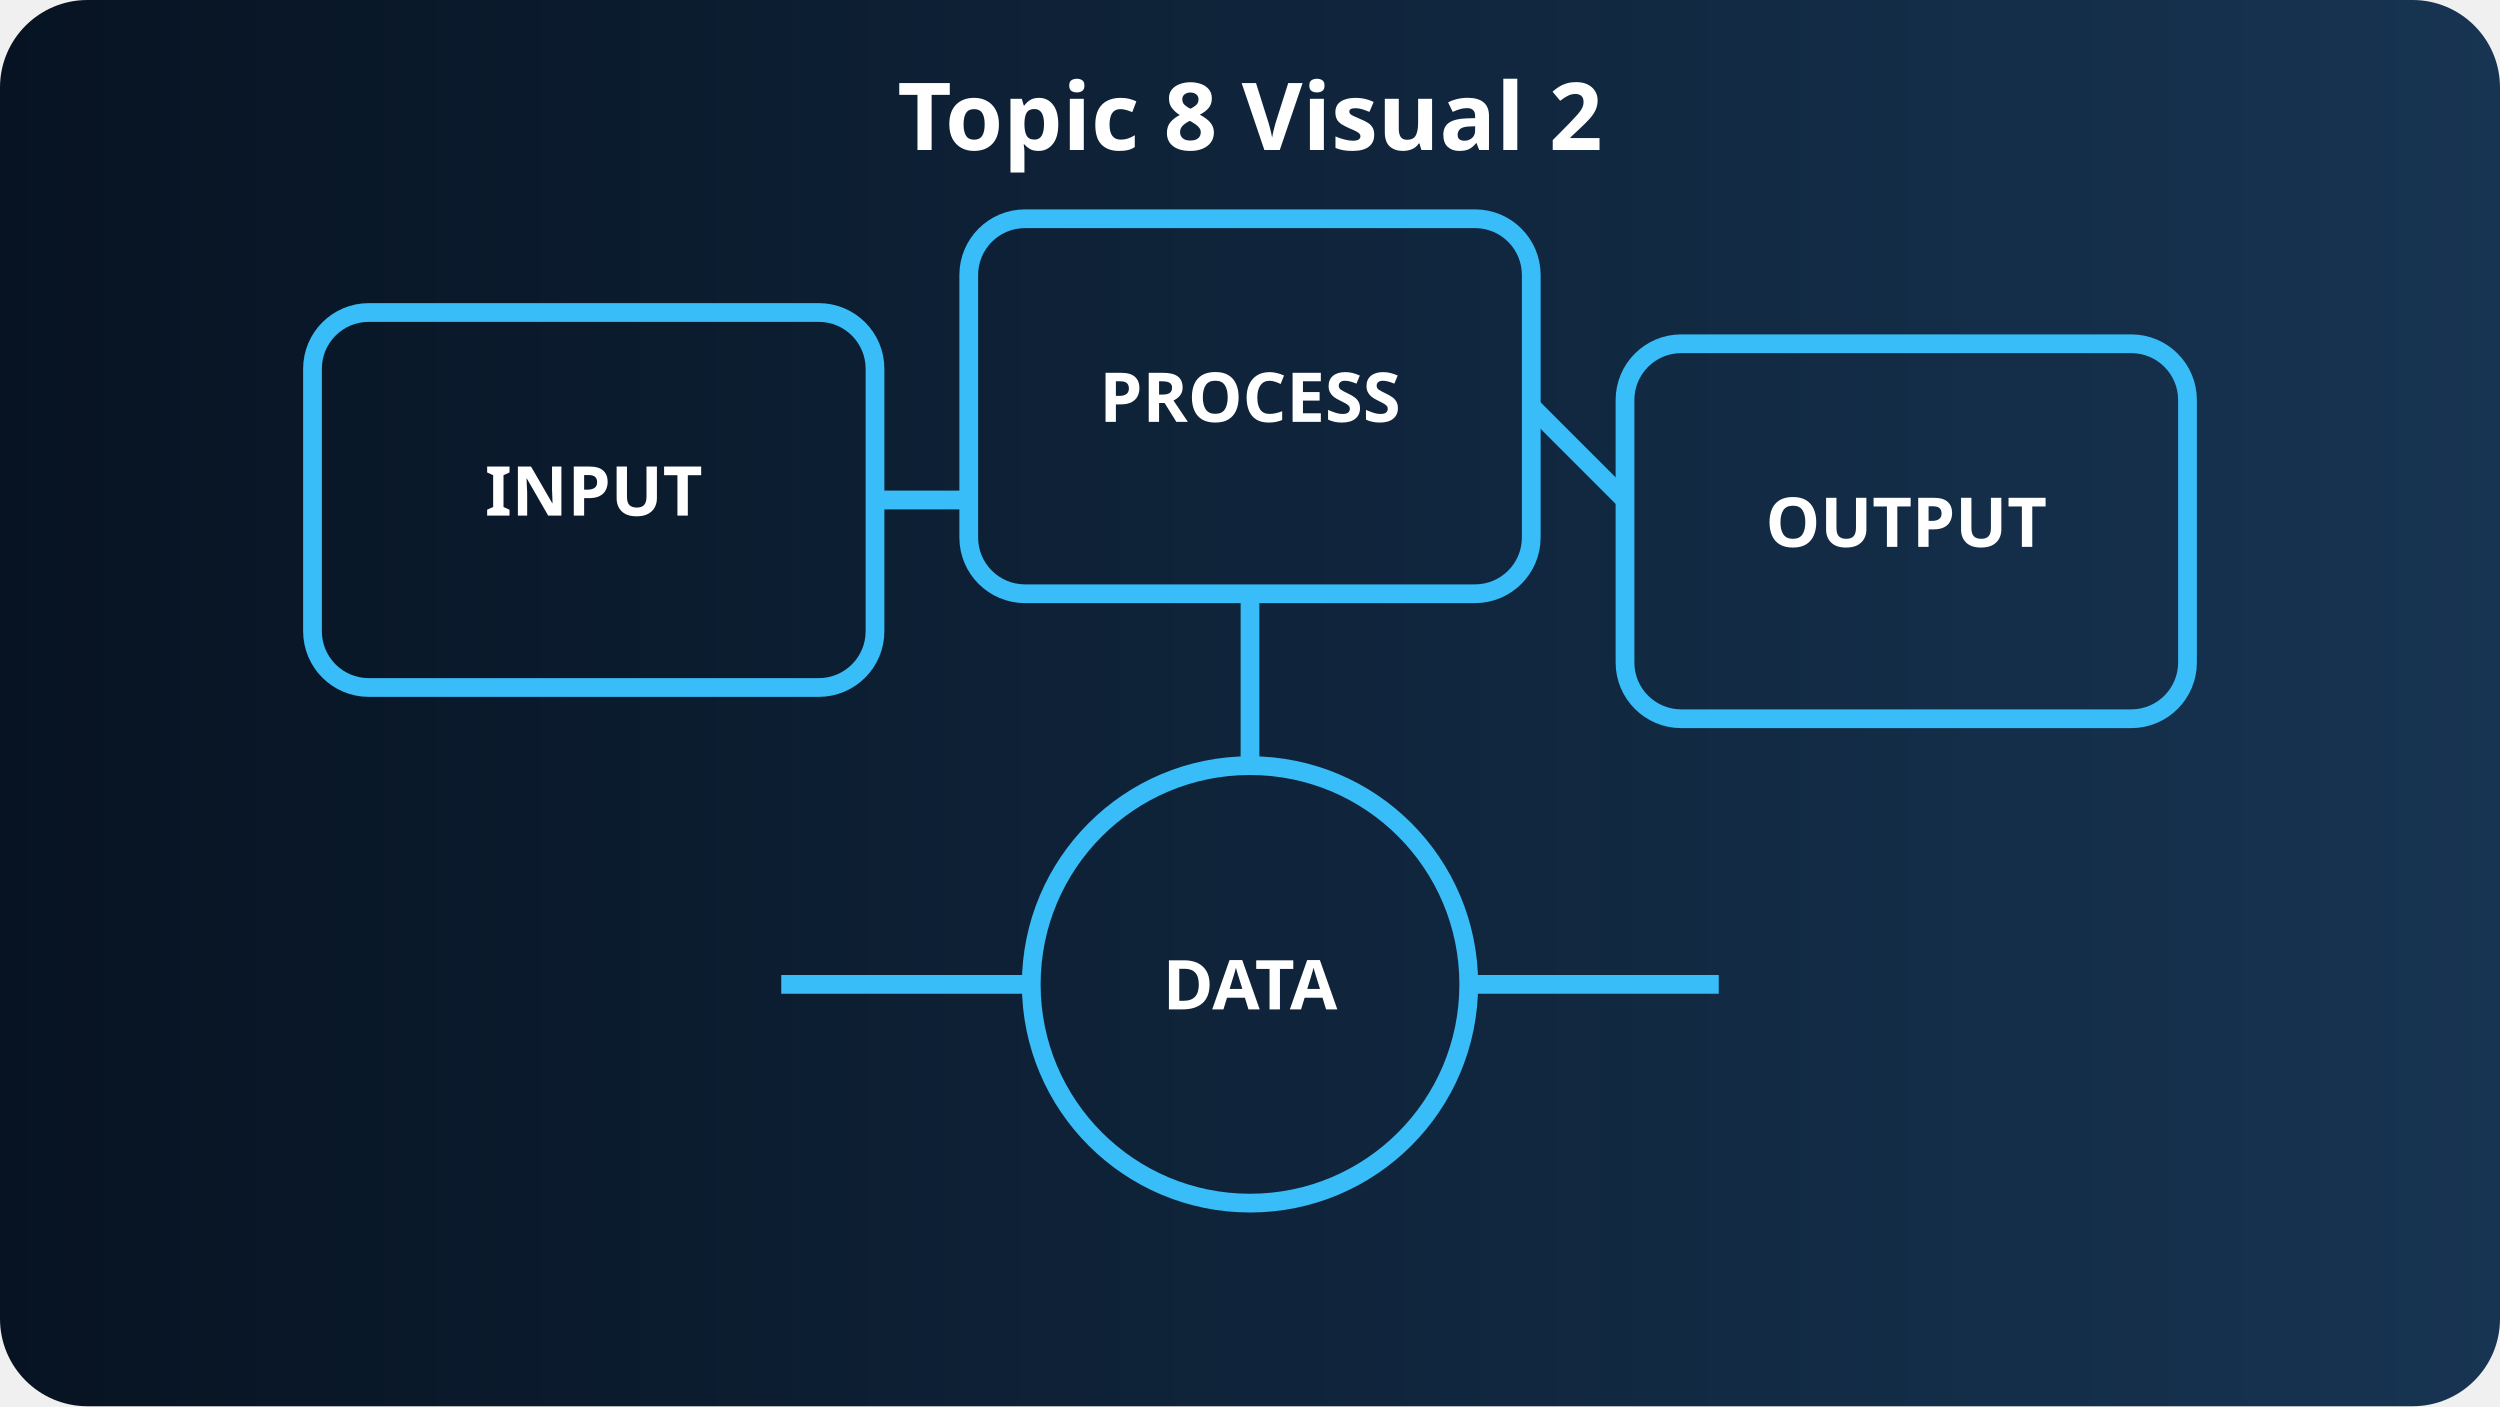
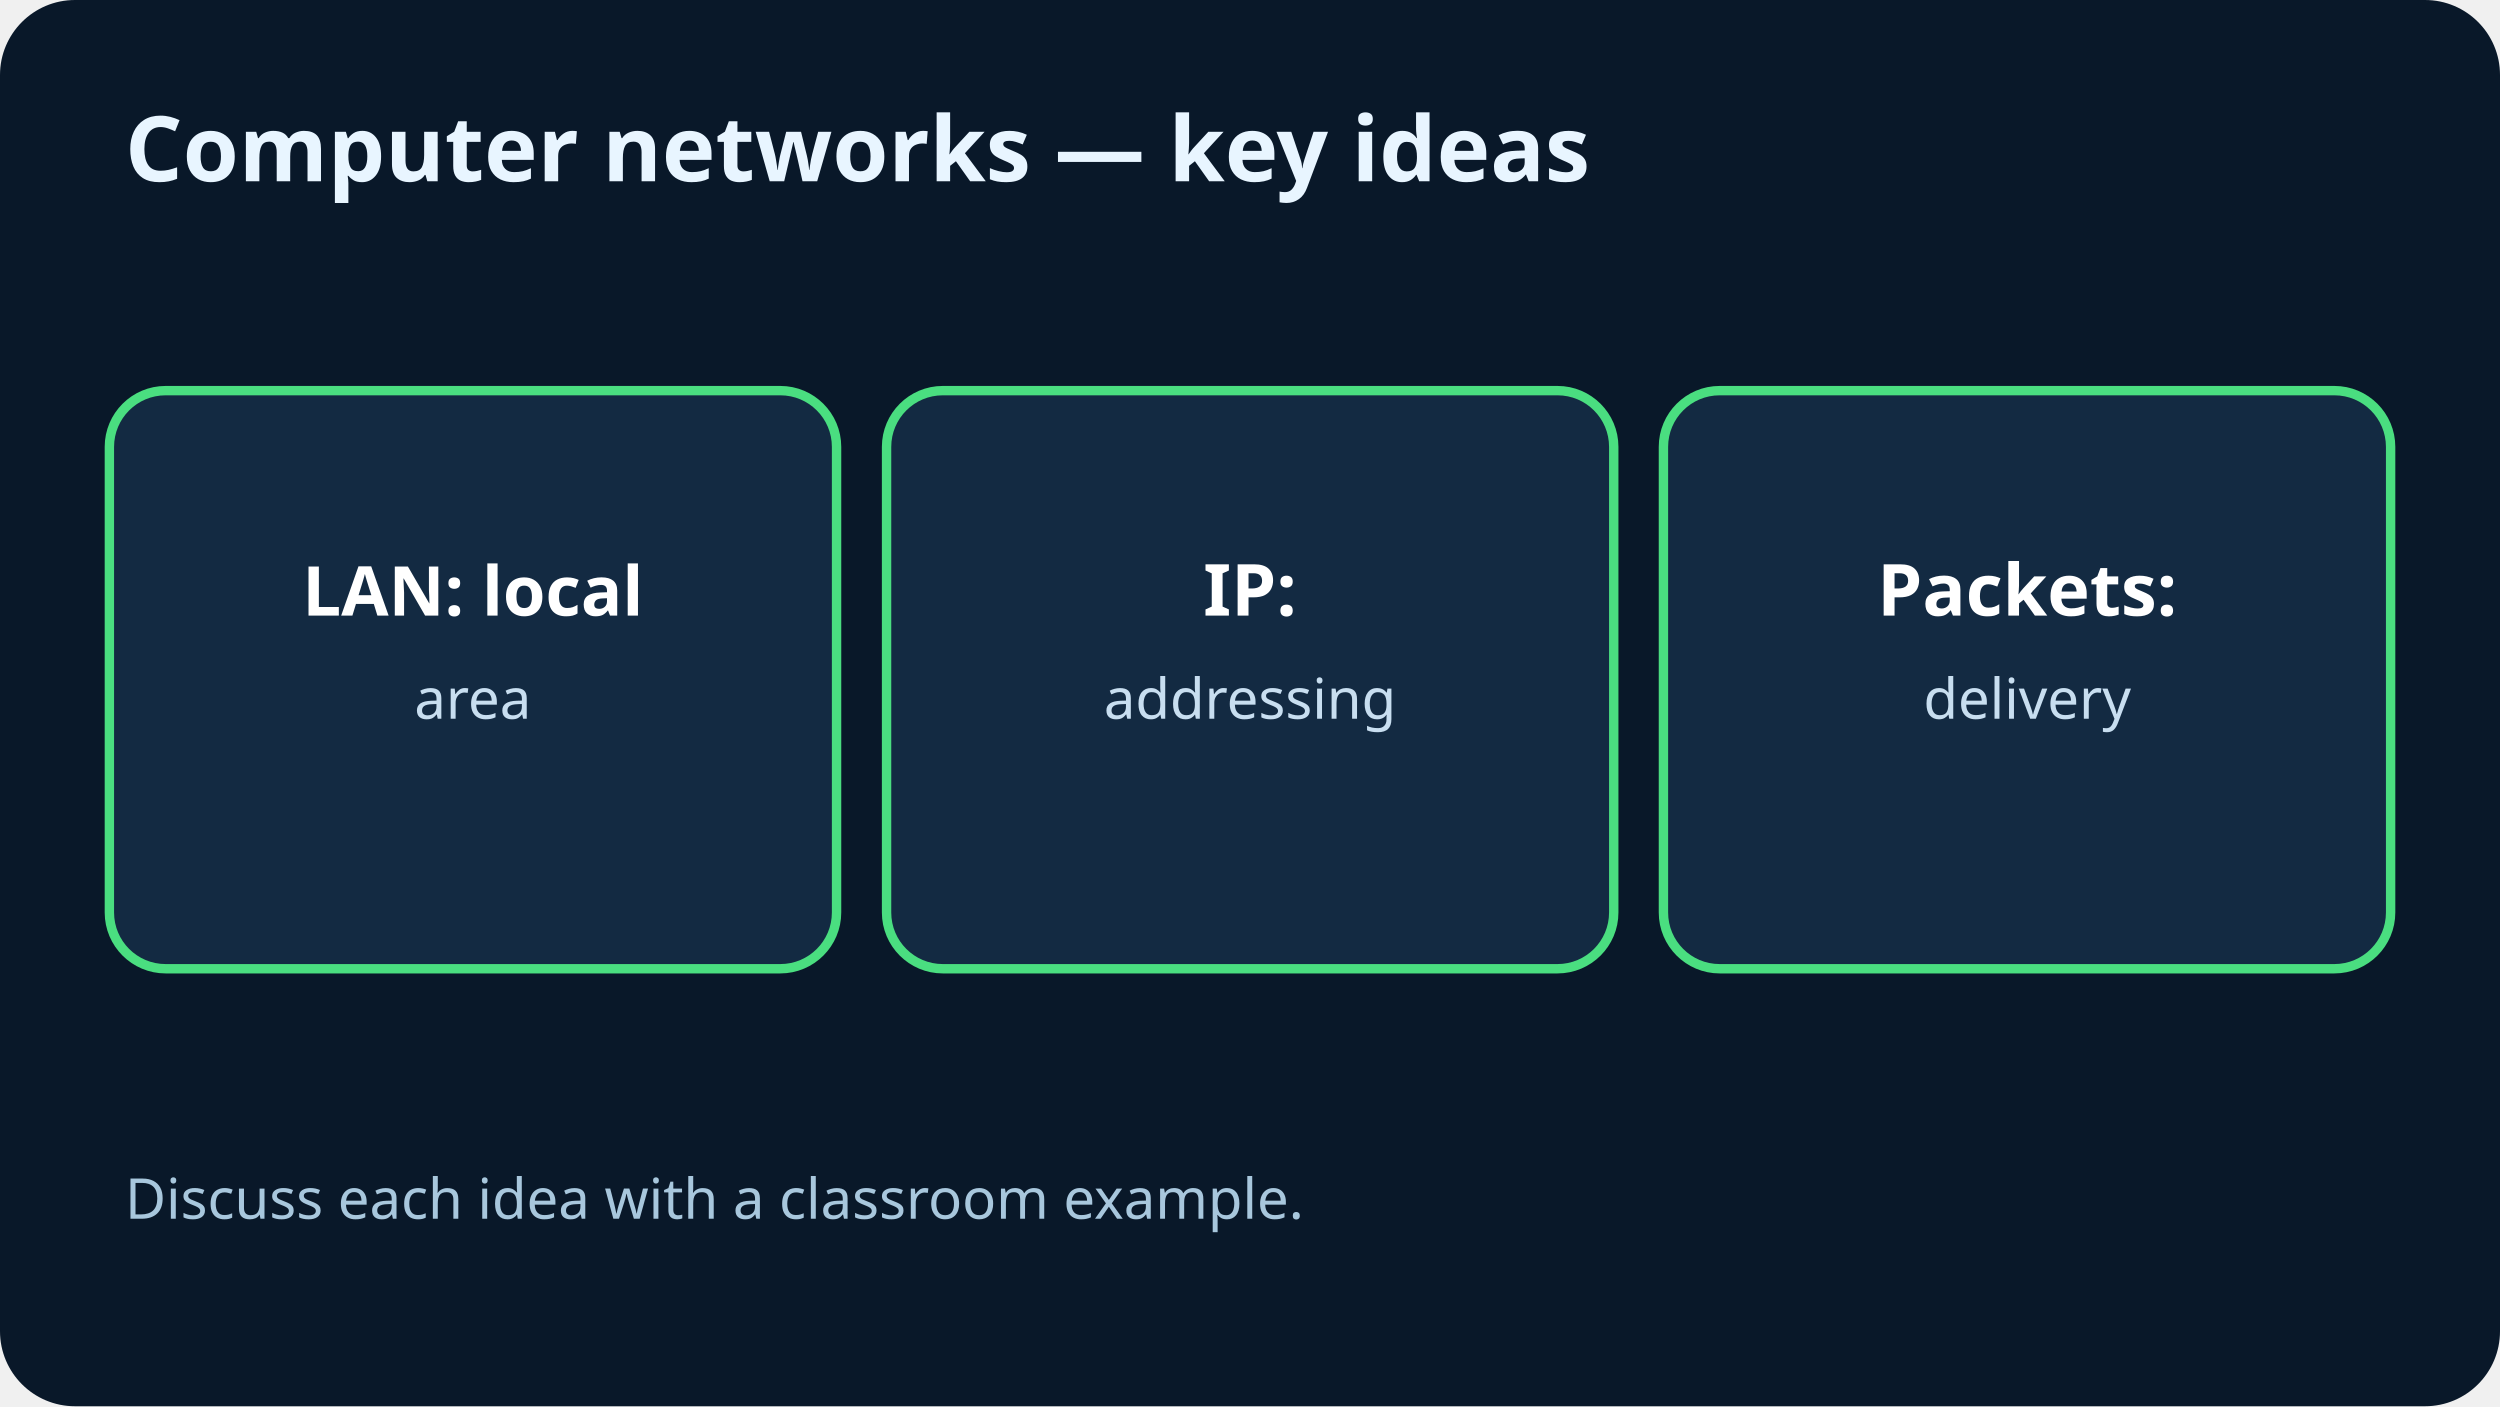
- <svg xmlns="http://www.w3.org/2000/svg" viewBox="0 0 800 450">
-   <defs>
-     <linearGradient id="g" x1="0" x2="1">
-       <stop stop-color="#071322" />
-       <stop offset="1" stop-color="#173452" />
-     </linearGradient>
-   </defs>
-   <rect width="800" height="450" rx="28" fill="url(#g)" />
-   <g fill="none" stroke="#38bdf8" stroke-width="6">
-     <rect x="100" y="100" width="180" height="120" rx="18" />
-     <rect x="310" y="70" width="180" height="120" rx="18" />
-     <rect x="520" y="110" width="180" height="120" rx="18" />
-     <path d="M280 160h30M490 130l30 30" />
-     <circle cx="400" cy="315" r="70" />
-     <path d="M400 245v-55M330 315h-80M470 315h80" />
-   </g>
-   <g fill="white" font-family="system-ui" font-weight="800" text-anchor="middle">
-     <text x="400" y="48" font-size="30">Topic 8 Visual 2</text>
-     <text x="190" y="165" font-size="22">INPUT</text>
-     <text x="400" y="135" font-size="22">PROCESS</text>
-     <text x="610" y="175" font-size="22">OUTPUT</text>
-     <text x="400" y="323" font-size="22">DATA</text>
-   </g>
+ <svg xmlns="http://www.w3.org/2000/svg" viewBox="0 0 800 450" role="img" aria-label="Computer networks diagram">
+   <rect width="800" height="450" rx="24" fill="#091829" />
+   <text x="40" y="58" fill="#e8f5ff" font-size="29" font-family="system-ui" font-weight="bold">Computer networks — key ideas</text>
+   <rect x="35.0" y="125" width="232.7" height="185" rx="18" fill="#132a42" stroke="#4ade80" stroke-width="3" />
+   <text x="151.3" y="197" text-anchor="middle" fill="white" font-family="system-ui" font-weight="bold" font-size="22">LAN: local</text>
+   <text x="151.3" y="230" text-anchor="middle" fill="#c8def0" font-family="system-ui" font-size="18">area</text>
+   <rect x="283.7" y="125" width="232.7" height="185" rx="18" fill="#132a42" stroke="#4ade80" stroke-width="3" />
+   <text x="400.0" y="197" text-anchor="middle" fill="white" font-family="system-ui" font-weight="bold" font-size="23">IP:</text>
+   <text x="400.0" y="230" text-anchor="middle" fill="#c8def0" font-family="system-ui" font-size="18">addressing</text>
+   <rect x="532.3" y="125" width="232.7" height="185" rx="18" fill="#132a42" stroke="#4ade80" stroke-width="3" />
+   <text x="648.7" y="197" text-anchor="middle" fill="white" font-family="system-ui" font-weight="bold" font-size="23">Packets:</text>
+   <text x="648.7" y="230" text-anchor="middle" fill="#c8def0" font-family="system-ui" font-size="18">delivery</text>
+   <text x="40" y="390" fill="#a8c7dd" font-family="system-ui" font-size="18">Discuss each idea with a classroom example.</text>
</svg>
